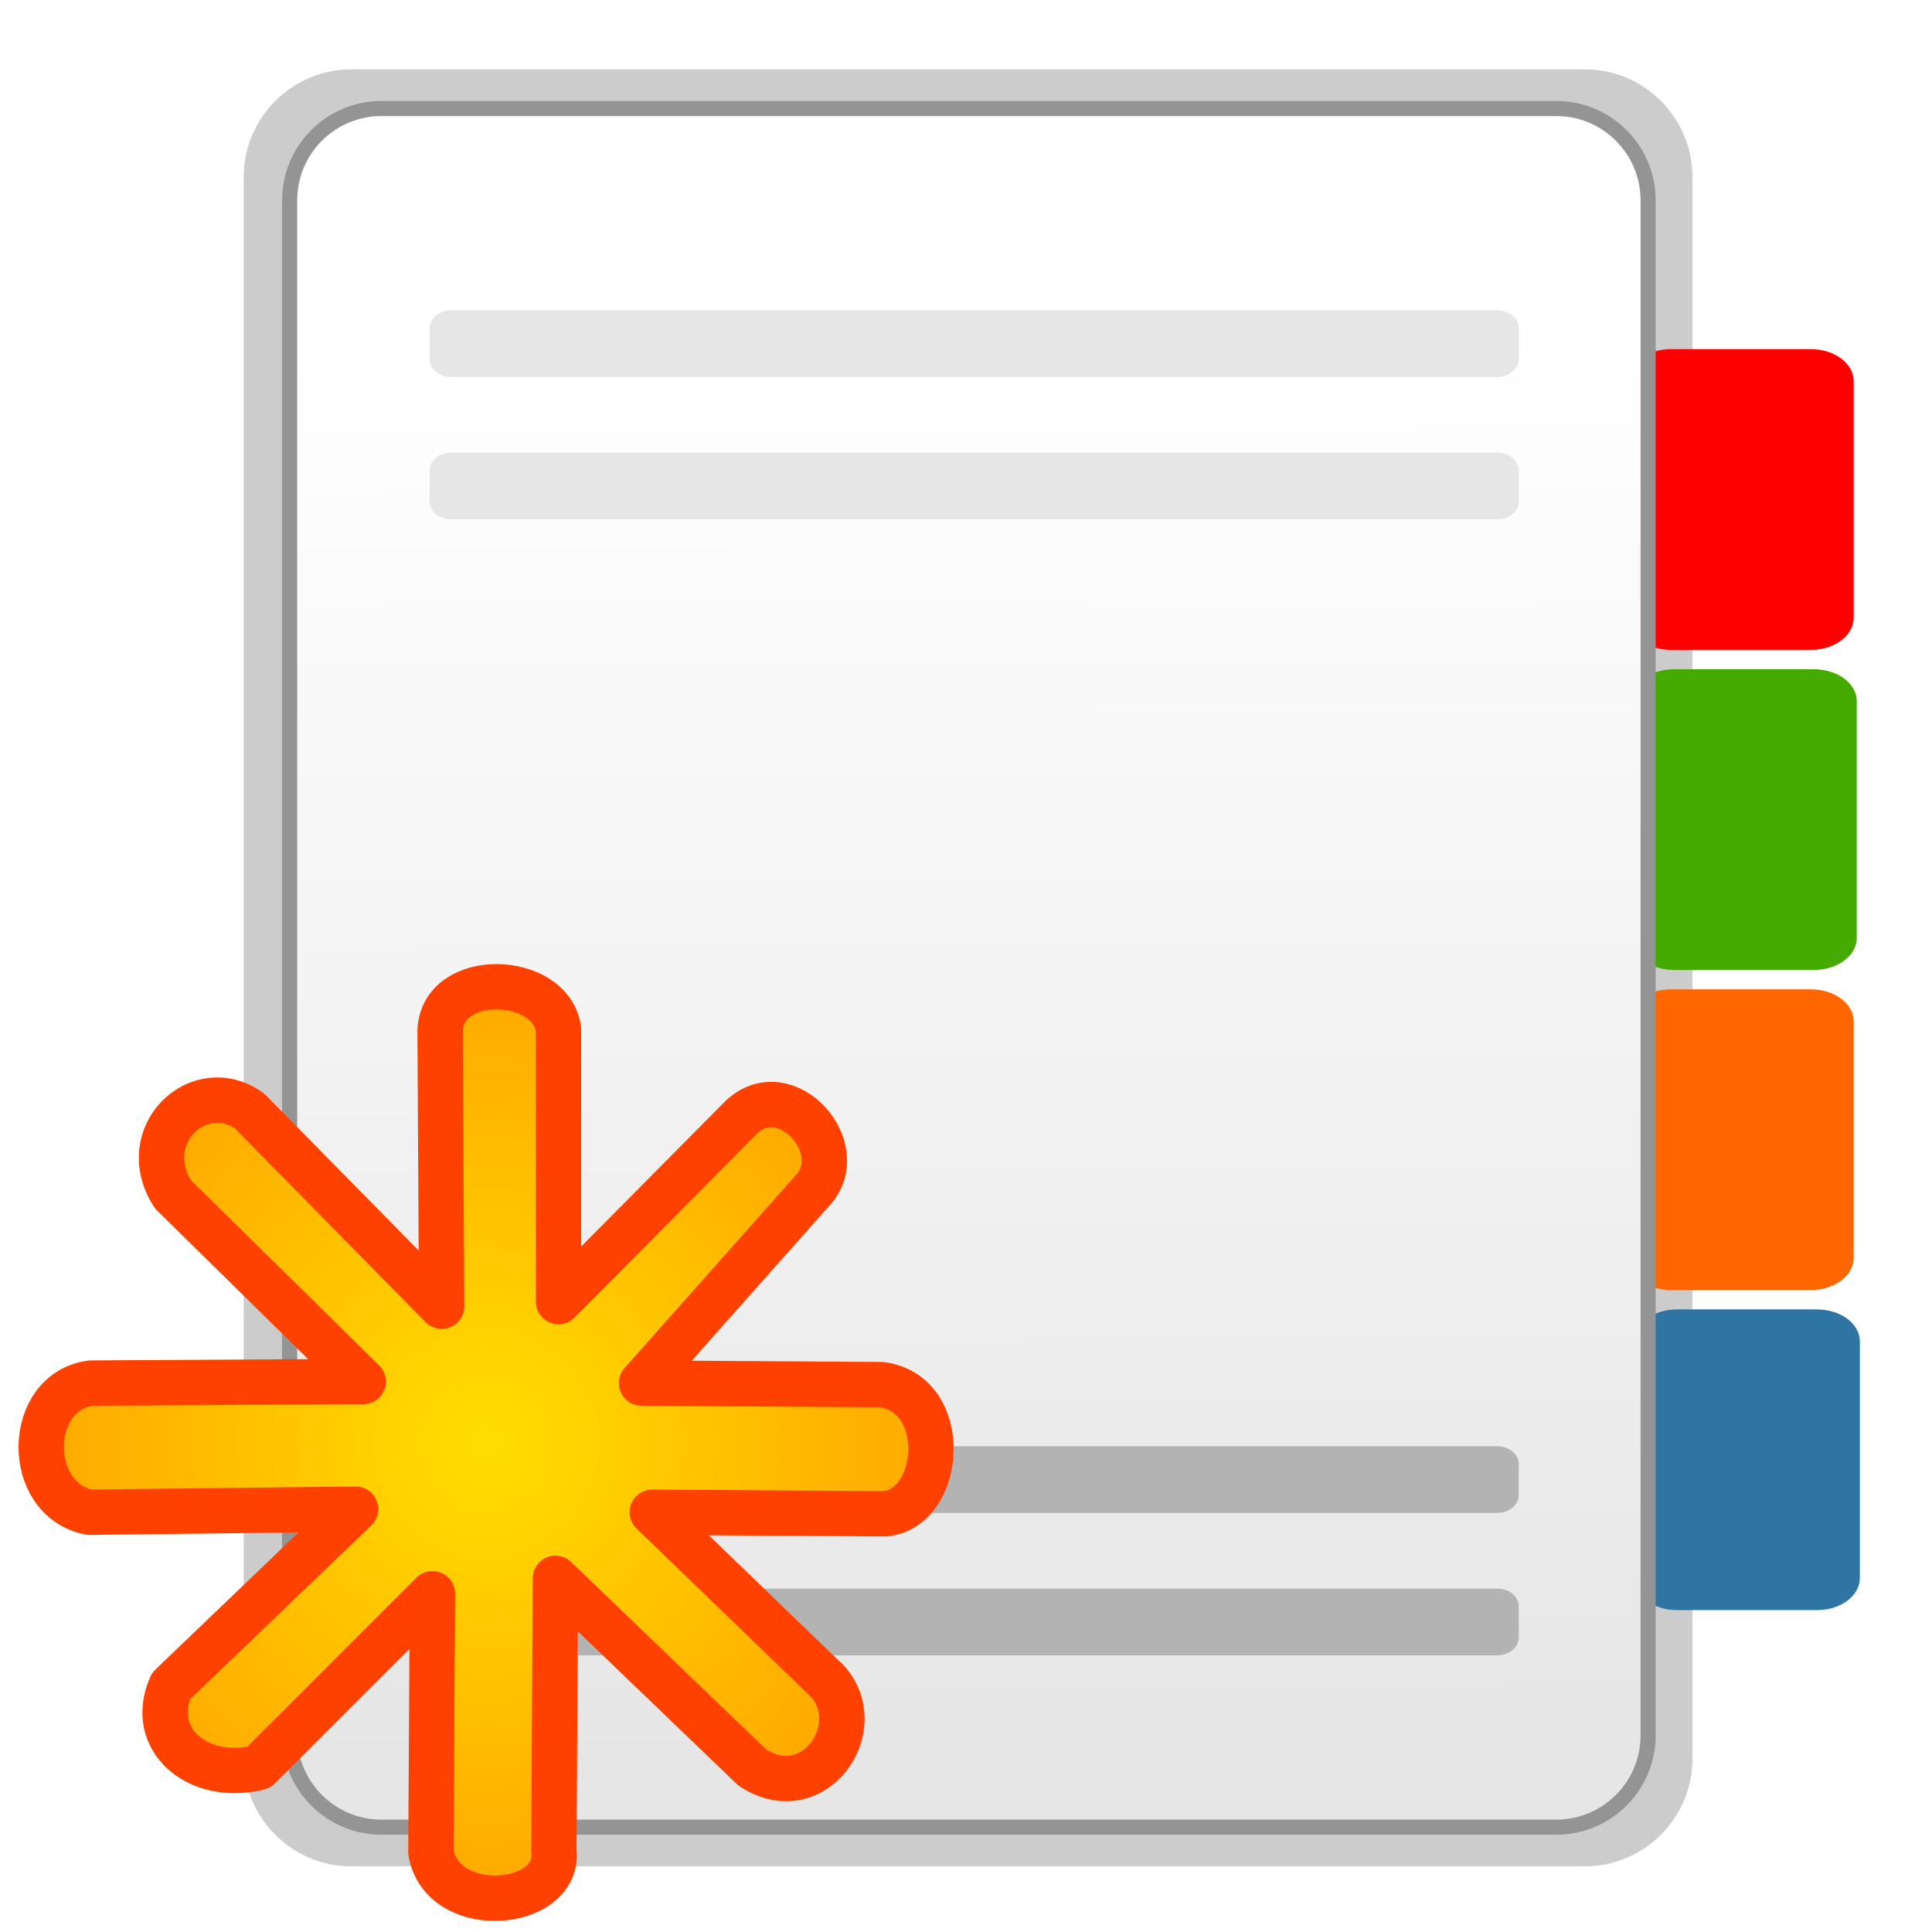
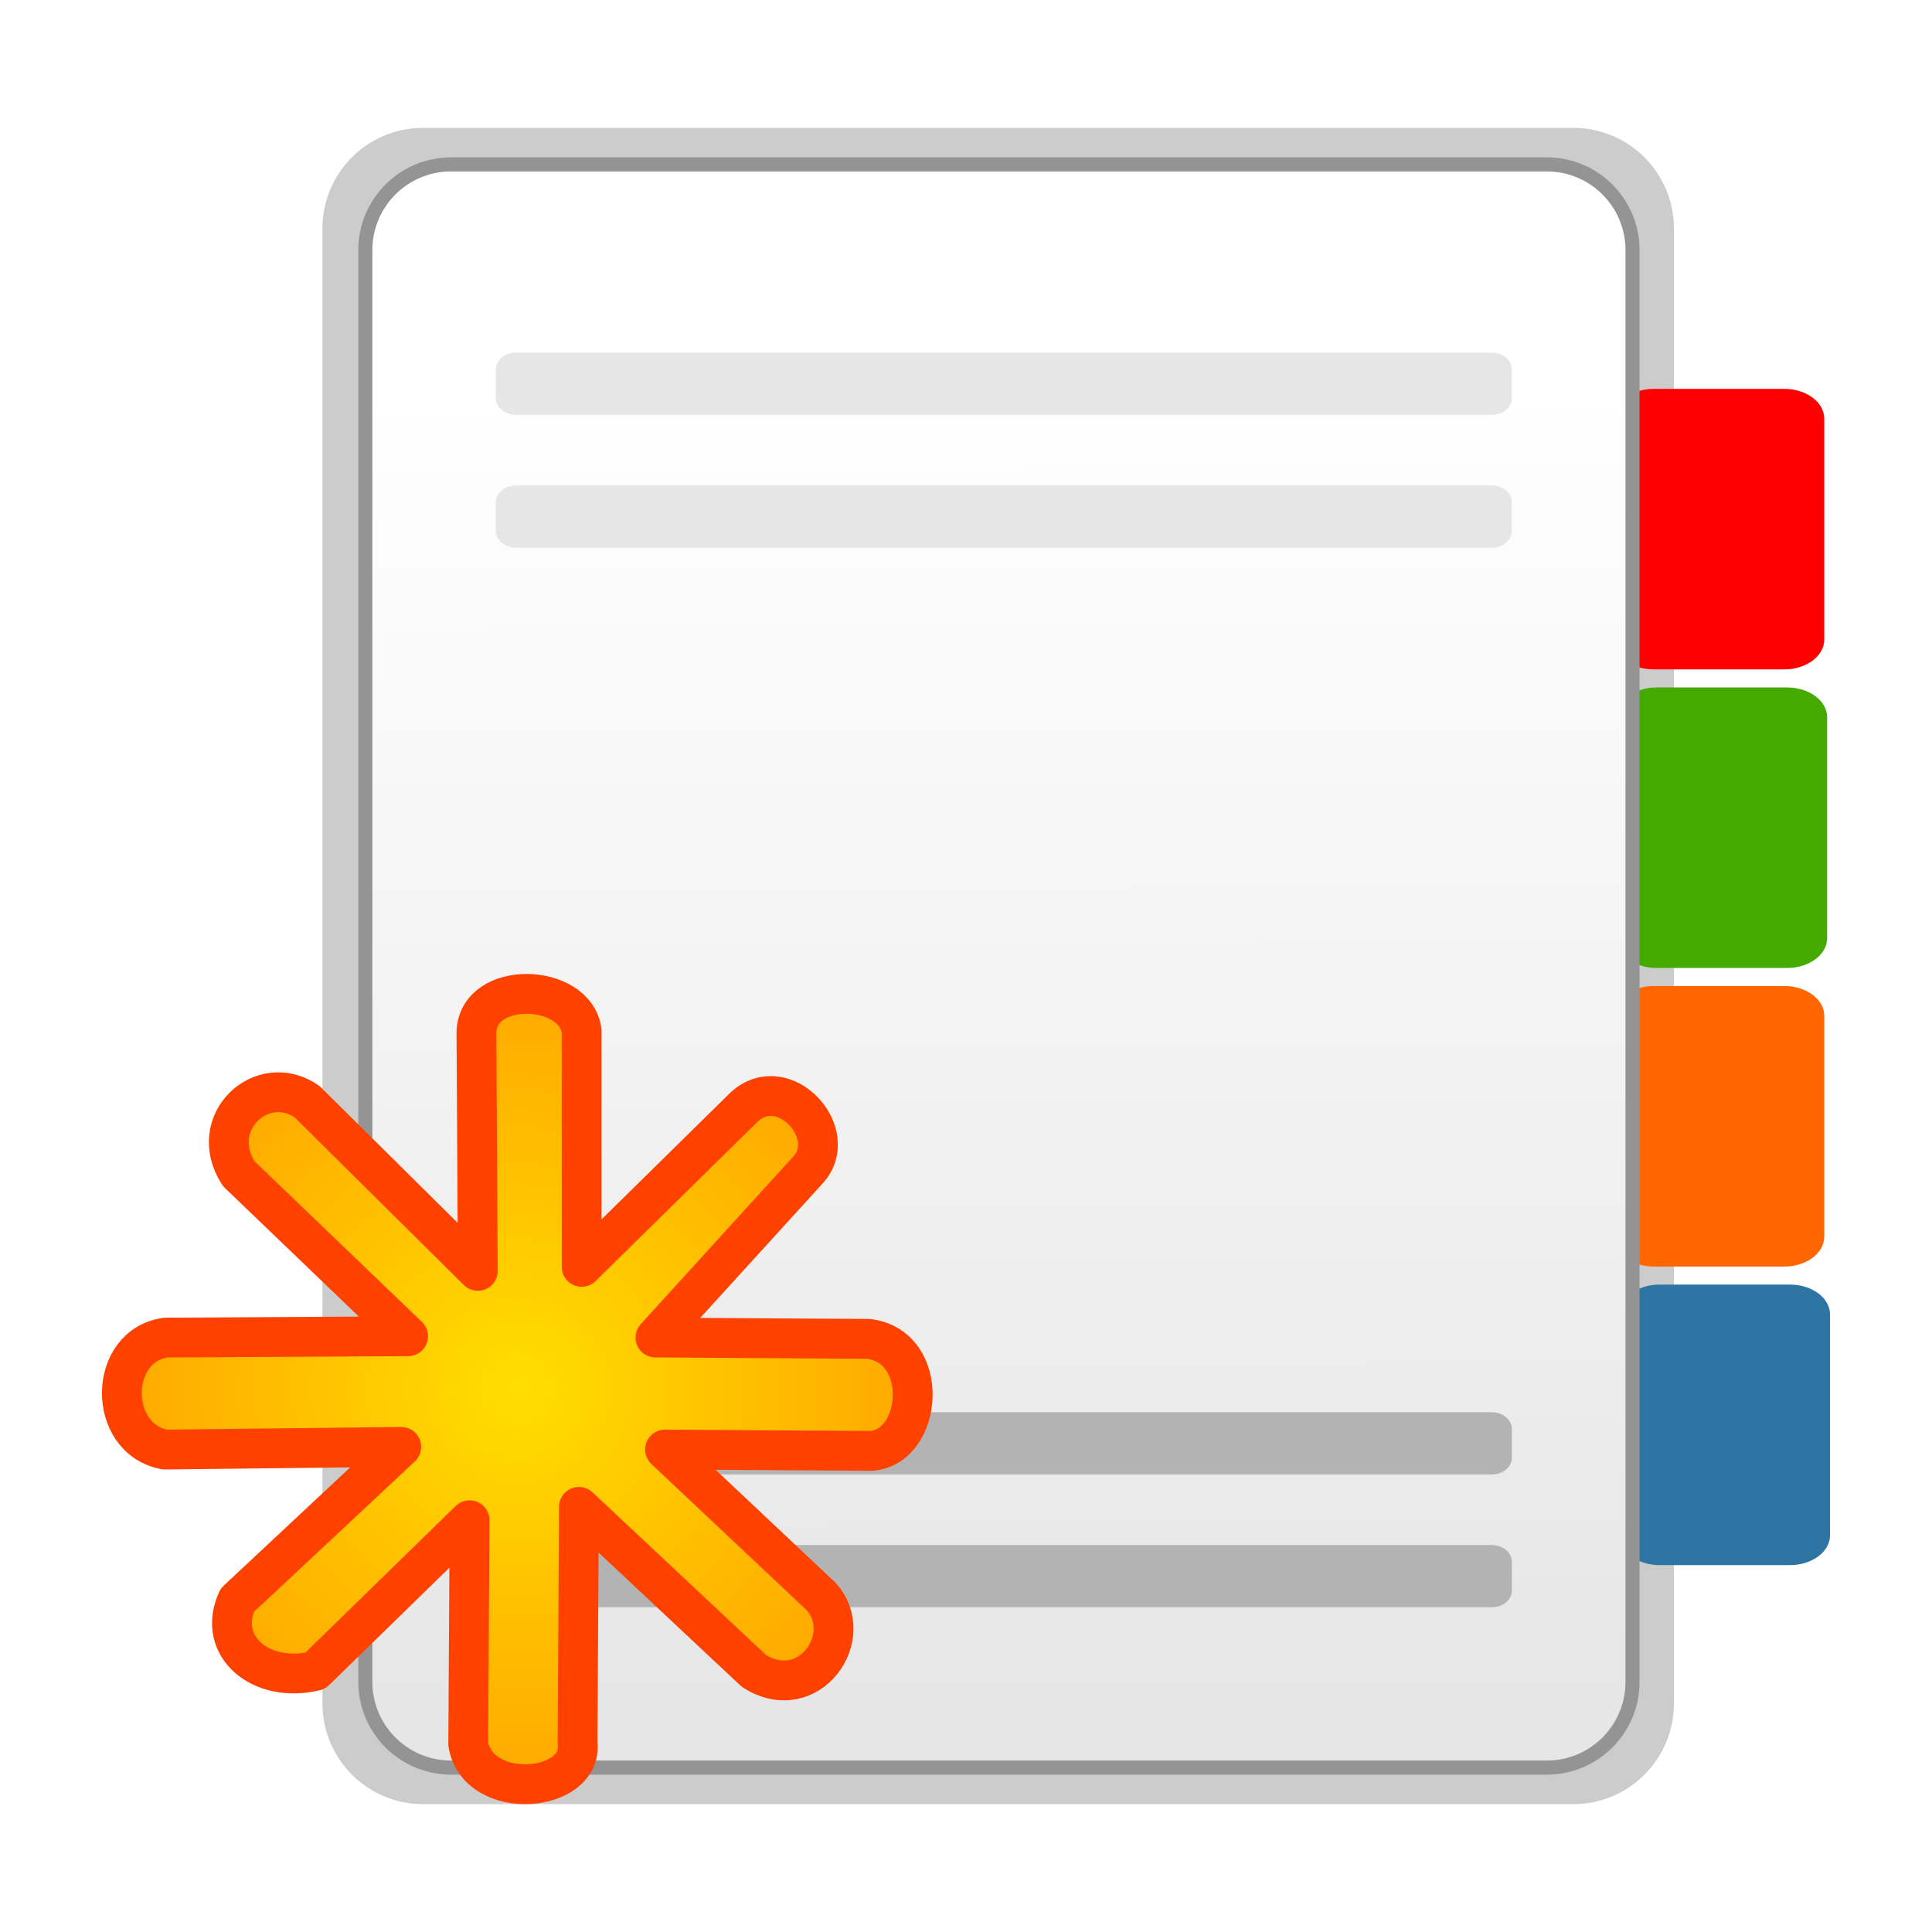
<svg xmlns="http://www.w3.org/2000/svg" xmlns:xlink="http://www.w3.org/1999/xlink" width="128" height="128" viewBox="0 0 128 128" id="svg10831" version="1.1">
  <defs id="defs10833">
    <linearGradient xlink:href="#linearGradient14830" id="linearGradient16495" gradientUnits="userSpaceOnUse" gradientTransform="matrix(3.378734,0,0,3.795555,-618.109,-1935.153)" x1="201.82" y1="784.223" x2="201.746" y2="759.431" />
    <linearGradient id="linearGradient14830">
      <stop style="stop-color:#e6e6e6;stop-opacity:1" offset="0" id="stop14832" />
      <stop style="stop-color:#ffffff;stop-opacity:1" offset="1" id="stop14834" />
    </linearGradient>
-     <radialGradient xlink:href="#linearGradient4799" id="radialGradient5866" gradientUnits="userSpaceOnUse" gradientTransform="matrix(2.003274,0,0,2.050531,-78.41352,79.83456)" cx="55.218" cy="458.465" fx="55.218" fy="458.465" r="15.213" />
+     <radialGradient xlink:href="#linearGradient4799" id="radialGradient5866" gradientUnits="userSpaceOnUse" gradientTransform="matrix(1.780477,0,0,1.777982,-65.66362,204.986)" cx="55.218" cy="458.465" fx="55.218" fy="458.465" r="15.213" />
    <linearGradient id="linearGradient4799">
      <stop style="stop-color:#ffde00;stop-opacity:1;" offset="0" id="stop4801" />
      <stop style="stop-color:#ffa700;stop-opacity:1;" offset="1" id="stop4803" />
    </linearGradient>
  </defs>
  <g id="layer1" transform="translate(0,-924.3622)">
-     <g id="g4259">
-       <rect ry="0" y="924.362" x="0" height="128" width="128" id="rect4244" style="opacity:0;fill:#a1a1a1;fill-opacity:1;stroke:none;stroke-width:1;stroke-linecap:round;stroke-linejoin:round;stroke-miterlimit:4;stroke-dasharray:none;stroke-dashoffset:0;stroke-opacity:1" />
-       <rect style="fill:#cccccc;fill-opacity:1;stroke:none;stroke-width:1;stroke-linejoin:round;stroke-miterlimit:4;stroke-dasharray:none;stroke-opacity:1" id="rect15963" width="95.986" height="119.057" x="16.145" y="928.956" ry="7.144" />
-       <g transform="matrix(1.341907,0,0,1,-32.13284,-0.5050763)" id="g11438">
-         <rect ry="2.118" y="947.999" x="104.322" height="19.924" width="11.143" id="rect15955" style="fill:#ff0000;fill-opacity:1;stroke:none" />
-         <rect style="fill:#44aa00;fill-opacity:1;stroke:none" id="rect15957" width="11.143" height="19.924" x="104.475" y="969.206" ry="2.118" />
-         <rect ry="2.118" y="990.412" x="104.322" height="19.924" width="11.143" id="rect15959" style="fill:#ff6600;fill-opacity:1;stroke:none" />
-         <rect style="fill:#2e75a3;fill-opacity:1;stroke:none" id="rect15961" width="11.143" height="19.924" x="104.627" y="1011.618" ry="2.118" />
+     <g id="g4916" transform="translate(1.621209,-3.73867)">
+       <rect ry="0" y="928.101" x="-1.621" height="128" width="128" id="rect4244" style="opacity:0;fill:#a1a1a1;fill-opacity:1;stroke:none;stroke-width:1;stroke-linecap:round;stroke-linejoin:round;stroke-miterlimit:4;stroke-dasharray:none;stroke-dashoffset:0;stroke-opacity:1" />
+       <g id="g4898">
+         <g id="g4882" transform="matrix(0.9328054,0,0,0.9328054,4.682292,70.03709)">
+           <rect style="fill:#cccccc;fill-opacity:1;stroke:none;stroke-width:1;stroke-linejoin:round;stroke-miterlimit:4;stroke-dasharray:none;stroke-opacity:1" id="rect15963" width="95.986" height="119.057" x="16.145" y="928.956" ry="7.144" />
+           <g transform="matrix(1.341907,0,0,1,-32.13284,-0.5050763)" id="g11438">
+             <rect ry="2.118" y="947.999" x="104.322" height="19.924" width="11.143" id="rect15955" style="fill:#ff0000;fill-opacity:1;stroke:none" />
+             <rect style="fill:#44aa00;fill-opacity:1;stroke:none" id="rect15957" width="11.143" height="19.924" x="104.475" y="969.206" ry="2.118" />
+             <rect ry="2.118" y="990.412" x="104.322" height="19.924" width="11.143" id="rect15959" style="fill:#ff6600;fill-opacity:1;stroke:none" />
+             <rect style="fill:#2e75a3;fill-opacity:1;stroke:none" id="rect15961" width="11.143" height="19.924" x="104.627" y="1011.618" ry="2.118" />
+           </g>
+           <rect ry="6.086" y="931.551" x="19.19" height="113.867" width="90.002" id="rect15965" style="fill:url(#linearGradient16495);fill-opacity:1;stroke:#949494;stroke-opacity:1" />
+           <g transform="matrix(1.206973,0,0,1,-20.82586,0)" id="g12399">
+             <rect style="fill:#b3b3b3;fill-opacity:1;stroke:none" id="rect15977" width="59.787" height="4.42" x="40.834" y="1020.178" ry="1.182" />
+             <rect style="fill:#b3b3b3;fill-opacity:1;stroke:none" id="rect15979" width="59.787" height="4.42" x="40.834" y="1029.611" ry="1.182" />
+             <rect ry="1.182" y="944.92" x="40.834" height="4.42" width="59.787" id="rect15981" style="fill:#e6e6e6;fill-opacity:1;stroke:none" />
+             <rect ry="1.182" y="954.353" x="40.834" height="4.42" width="59.787" id="rect15983" style="fill:#e6e6e6;fill-opacity:1;stroke:none" />
+           </g>
+         </g>
+         <path id="path4797" d="m 30.035,1012.299 -0.091,-15.811 c 0.104,-3.472 6.536,-3.272 6.971,-0.088 v 15.634 l 10.774,-10.599 c 2.644,-2.42 6.49,1.827 4.165,4.24 l -10.05,11.041 14.124,0.089 c 4.12,0.522 3.601,7.162 0.181,7.42 l -13.671,-0.089 10.321,9.716 c 2.437,2.662 -0.814,7.273 -4.436,4.947 l -11.589,-10.864 -0.091,15.634 c 0.41,3.32 -6.565,3.947 -7.243,0.089 l 0.091,-14.839 -10.231,9.981 c -3.602,0.865 -6.558,-1.633 -5.161,-4.681 l 10.864,-10.158 -15.663,0.177 c -3.858,-0.731 -3.765,-6.929 0.091,-7.419 l 16.025,-0.089 -11.227,-10.776 c -2.184,-3.391 1.564,-6.825 4.527,-4.77 z" style="overflow:visible;fill:url(#radialGradient5866);fill-opacity:1;stroke:#ff4100;stroke-width:2.638;stroke-linecap:round;stroke-linejoin:round;stroke-miterlimit:4;stroke-dasharray:none;stroke-opacity:1" />
      </g>
-       <rect ry="6.086" y="931.551" x="19.19" height="113.867" width="90.002" id="rect15965" style="fill:url(#linearGradient16495);fill-opacity:1;stroke:#949494;stroke-opacity:1" />
-       <g transform="matrix(1.206973,0,0,1,-20.82586,0)" id="g12399">
-         <rect style="fill:#b3b3b3;fill-opacity:1;stroke:none" id="rect15977" width="59.787" height="4.42" x="40.834" y="1020.178" ry="1.182" />
-         <rect style="fill:#b3b3b3;fill-opacity:1;stroke:none" id="rect15979" width="59.787" height="4.42" x="40.834" y="1029.611" ry="1.182" />
-         <rect ry="1.182" y="944.92" x="40.834" height="4.42" width="59.787" id="rect15981" style="fill:#e6e6e6;fill-opacity:1;stroke:none" />
-         <rect ry="1.182" y="954.353" x="40.834" height="4.42" width="59.787" id="rect15983" style="fill:#e6e6e6;fill-opacity:1;stroke:none" />
-       </g>
-       <path style="overflow:visible;fill:url(#radialGradient5866);fill-opacity:1;stroke:#ff4100;stroke-width:3.005;stroke-linecap:round;stroke-linejoin:round;stroke-miterlimit:4;stroke-dasharray:none;stroke-opacity:1" d="m 29.26,1010.902 -0.102,-18.234 c 0.117,-4.004 7.354,-3.774 7.844,-0.102 l 0,18.03 12.122,-12.224 c 2.975,-2.791 7.302,2.107 4.686,4.89 l -11.307,12.733 15.891,0.102 c 4.636,0.602 4.051,8.26 0.204,8.557 l -15.382,-0.102 11.613,11.205 c 2.742,3.07 -0.916,8.387 -4.991,5.705 l -13.039,-12.53 -0.102,18.03 c 0.461,3.829 -7.386,4.552 -8.149,0.102 l 0.102,-17.114 -11.511,11.511 c -4.052,0.997 -7.379,-1.884 -5.806,-5.399 l 12.224,-11.715 -17.623,0.204 c -4.341,-0.843 -4.236,-7.992 0.102,-8.557 l 18.03,-0.102 -12.631,-12.428 c -2.458,-3.911 1.759,-7.871 5.093,-5.501 z" id="path4797" />
    </g>
  </g>
</svg>
